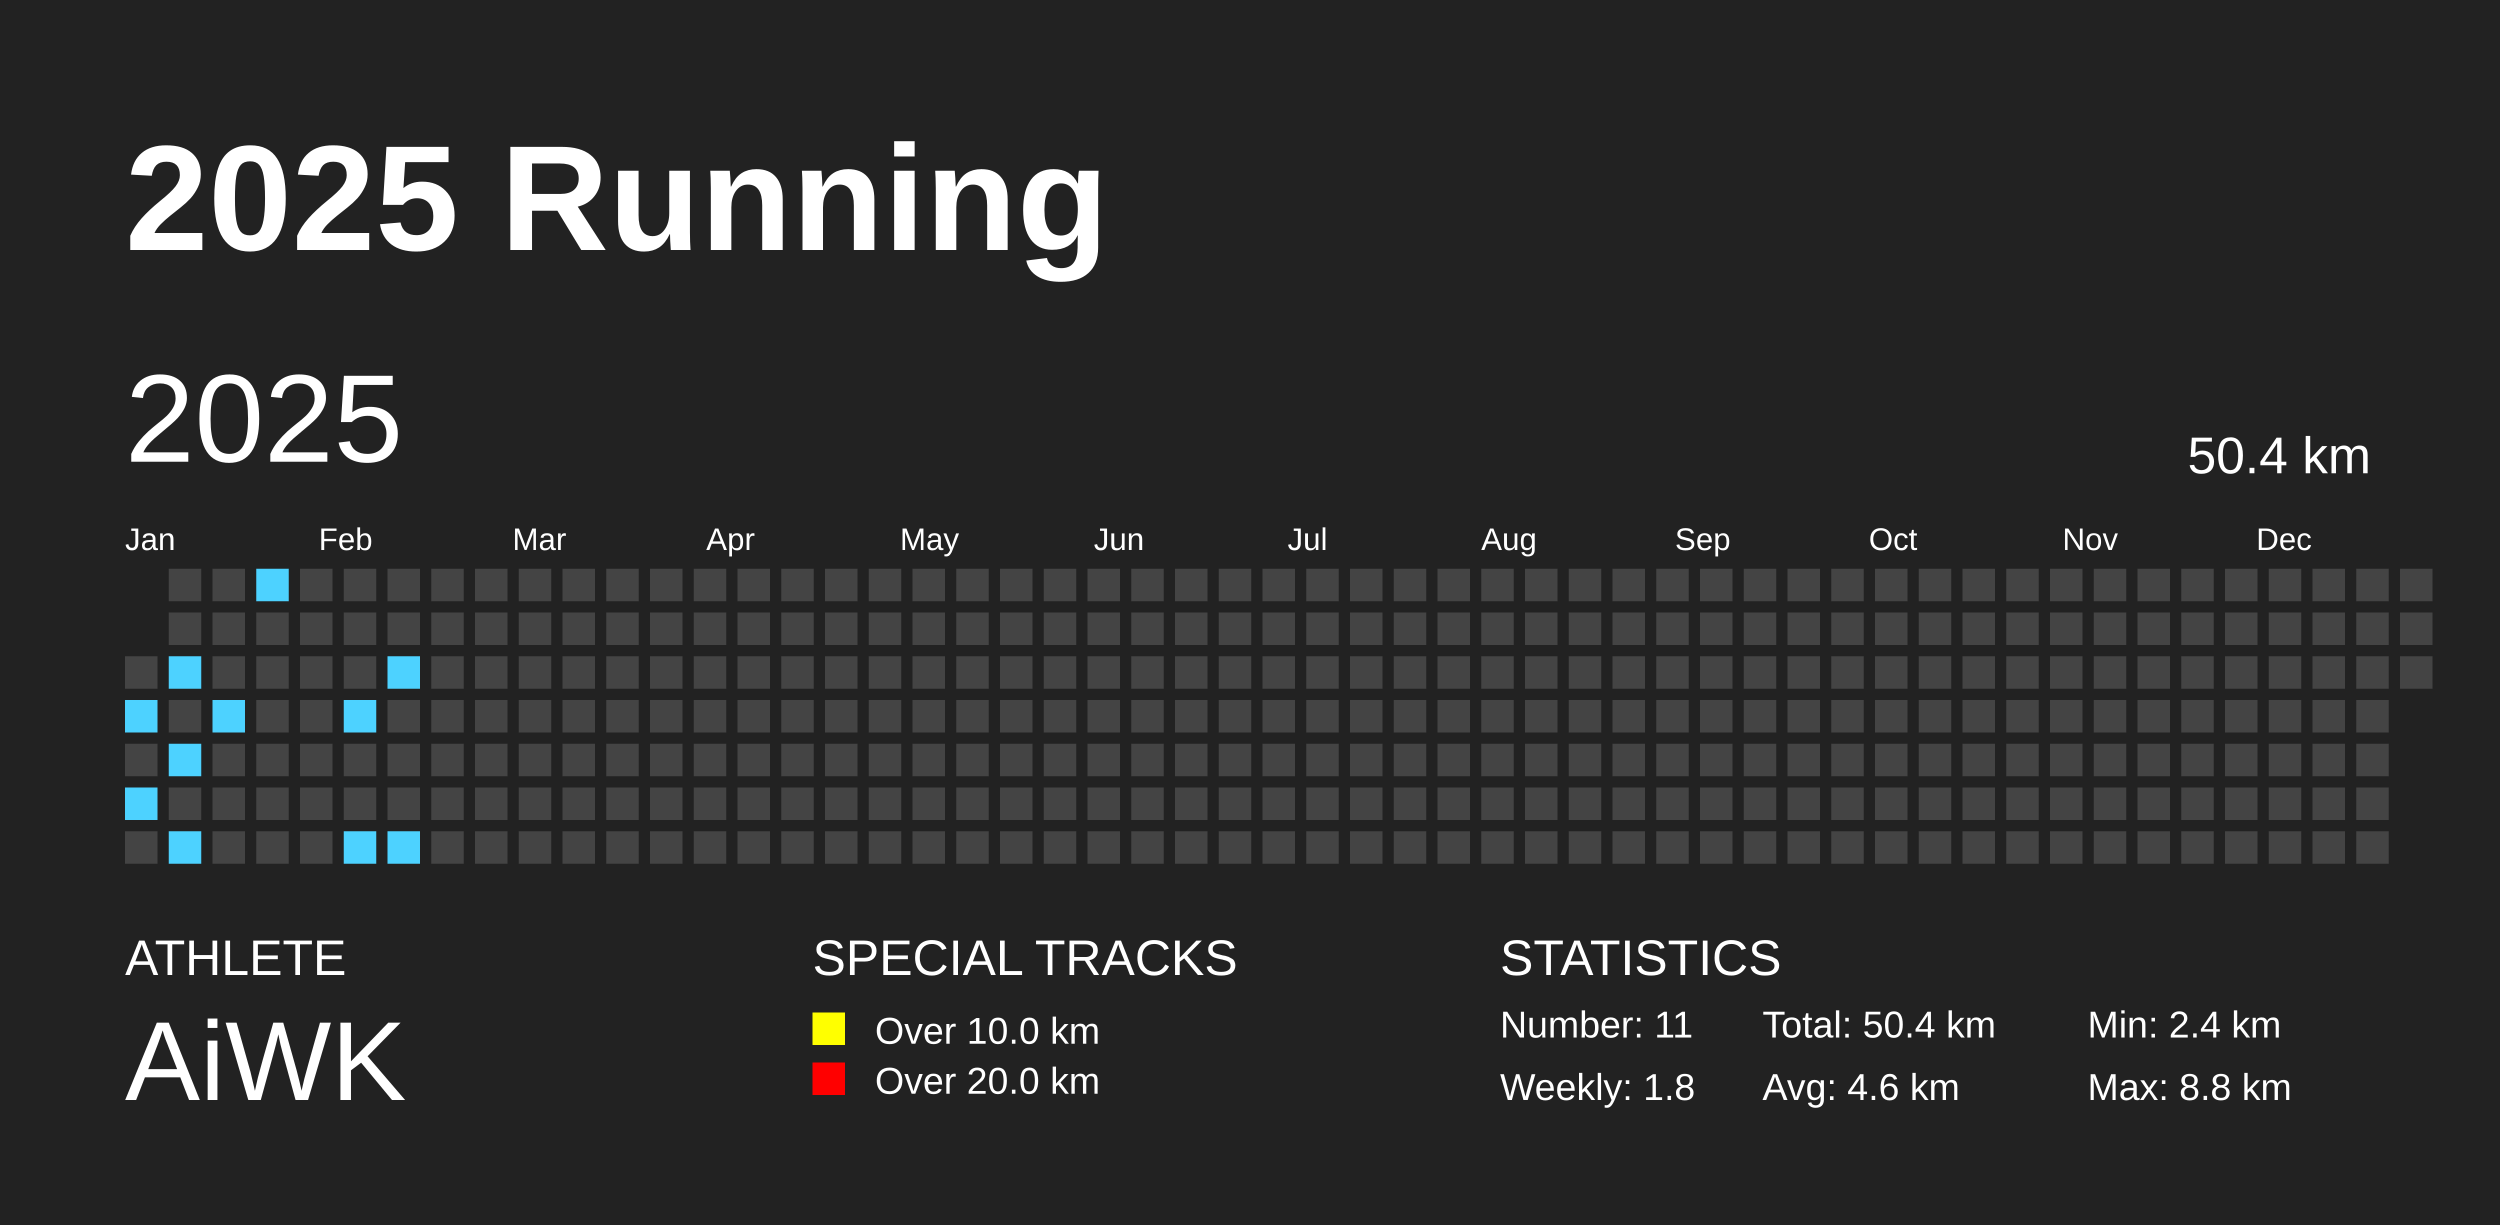
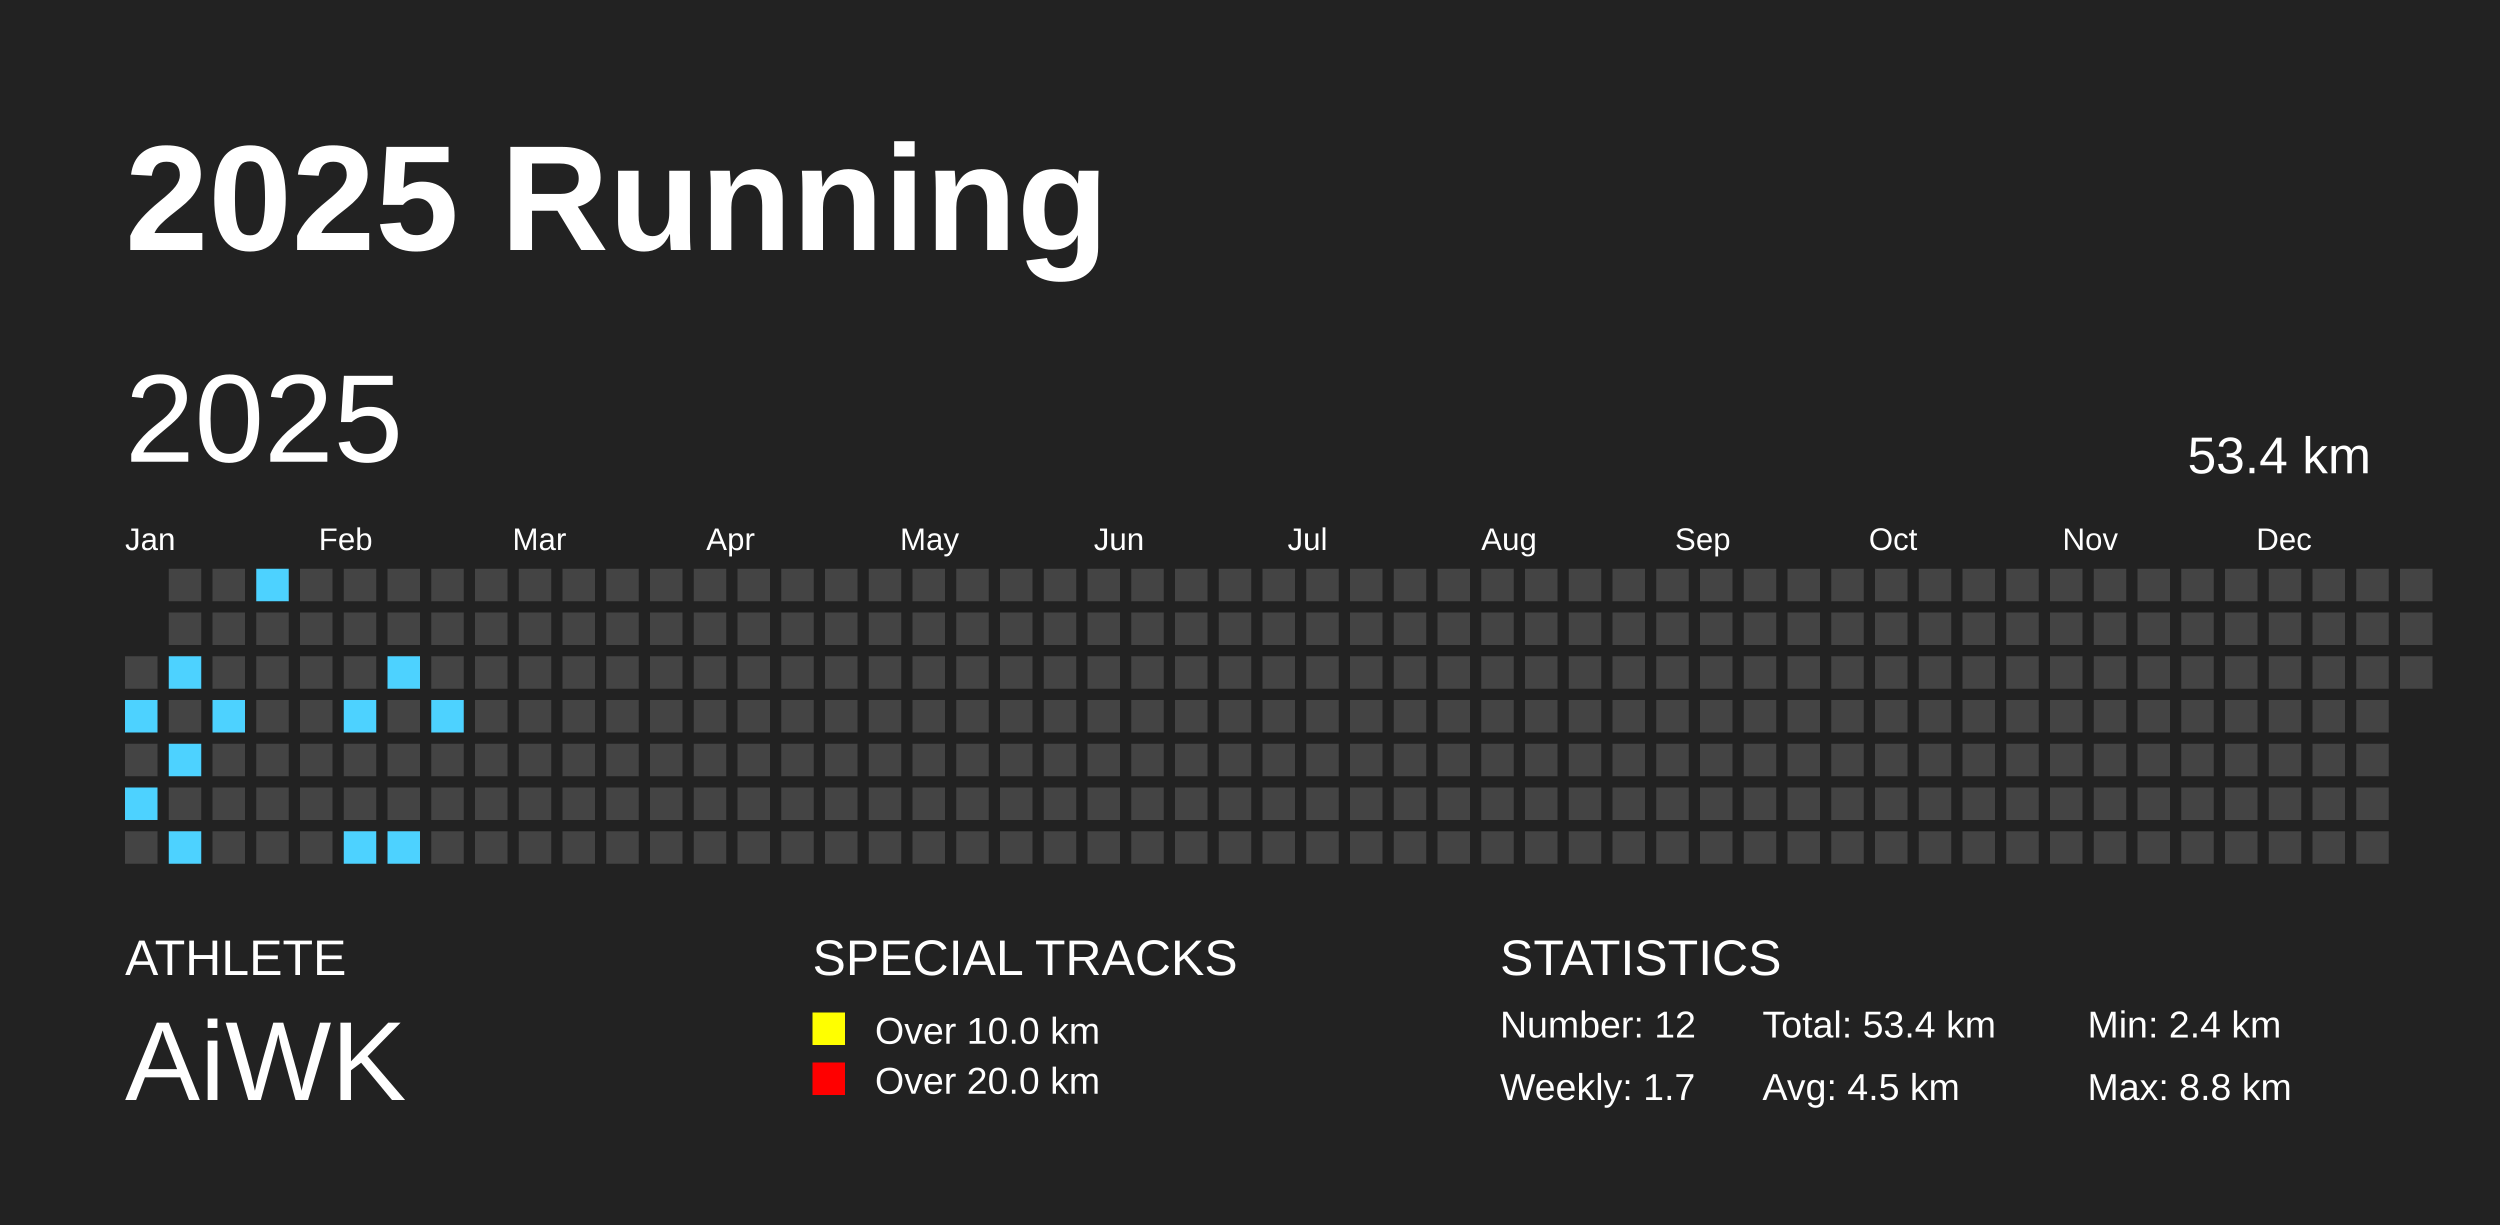
<svg xmlns="http://www.w3.org/2000/svg" baseProfile="full" height="98mm" version="1.1" viewBox="0,0,200,98" width="200mm">
  <defs />
  <rect fill="#222222" height="98" width="200" x="0" y="0" />
  <text fill="#FFFFFF" style="font-size:12px; font-family:Arial; font-weight:bold;" x="10" y="20">2025 Running</text>
  <text fill="#FFFFFF" style="font-size:4px; font-family:Arial" x="10" y="78">ATHLETE</text>
  <text fill="#FFFFFF" style="font-size:9px; font-family:Arial" x="10" y="88">AiWK</text>
  <text fill="#FFFFFF" style="font-size:4px; font-family:Arial" x="65" y="78">SPECIAL TRACKS</text>
  <rect fill="yellow" height="2.6" width="2.6" x="65" y="81" />
  <text fill="#FFFFFF" style="font-size:3px; font-family:Arial" x="70" y="83.5">Over 10.0 km</text>
  <rect fill="red" height="2.6" width="2.6" x="65" y="85" />
  <text fill="#FFFFFF" style="font-size:3px; font-family:Arial" x="70" y="87.5">Over 20.0 km</text>
  <text fill="#FFFFFF" style="font-size:4px; font-family:Arial" x="120" y="78">STATISTICS</text>
-   <text fill="#FFFFFF" style="font-size:3px; font-family:Arial" x="120" y="83">Number: 11</text>
-   <text fill="#FFFFFF" style="font-size:3px; font-family:Arial" x="120" y="88">Weekly: 1.8</text>
-   <text fill="#FFFFFF" style="font-size:3px; font-family:Arial" x="141" y="83">Total: 50.4 km</text>
-   <text fill="#FFFFFF" style="font-size:3px; font-family:Arial" x="141" y="88">Avg: 4.6 km</text>
+   <text fill="#FFFFFF" style="font-size:3px; font-family:Arial" x="120" y="83">Number: 12</text>
+   <text fill="#FFFFFF" style="font-size:3px; font-family:Arial" x="120" y="88">Weekly: 1.7</text>
+   <text fill="#FFFFFF" style="font-size:3px; font-family:Arial" x="141" y="83">Total: 53.4 km</text>
+   <text fill="#FFFFFF" style="font-size:3px; font-family:Arial" x="141" y="88">Avg: 4.5 km</text>
  <text fill="#FFFFFF" style="font-size:3px; font-family:Arial" x="167" y="83">Min: 2.4 km</text>
  <text fill="#FFFFFF" style="font-size:3px; font-family:Arial" x="167" y="88">Max: 8.8 km</text>
  <text dominant-baseline="hanging" fill="#FFFFFF" style="font-size:10.0px; font-family:Arial;" x="10" y="30">2025</text>
-   <text dominant-baseline="hanging" fill="#FFFFFF" style="font-size:4.125px; font-family:Arial;" x="175" y="35">50.4 km</text>
+   <text dominant-baseline="hanging" fill="#FFFFFF" style="font-size:4.125px; font-family:Arial;" x="175" y="35">53.4 km</text>
  <text fill="#FFFFFF" style="font-size:2.5px; font-family:Arial" x="10.0" y="44">Jan</text>
  <text fill="#FFFFFF" style="font-size:2.5px; font-family:Arial" x="25.5" y="44">Feb</text>
  <text fill="#FFFFFF" style="font-size:2.5px; font-family:Arial" x="41.0" y="44">Mar</text>
  <text fill="#FFFFFF" style="font-size:2.5px; font-family:Arial" x="56.5" y="44">Apr</text>
  <text fill="#FFFFFF" style="font-size:2.5px; font-family:Arial" x="72.0" y="44">May</text>
  <text fill="#FFFFFF" style="font-size:2.5px; font-family:Arial" x="87.5" y="44">Jun</text>
  <text fill="#FFFFFF" style="font-size:2.5px; font-family:Arial" x="103.0" y="44">Jul</text>
  <text fill="#FFFFFF" style="font-size:2.5px; font-family:Arial" x="118.5" y="44">Aug</text>
  <text fill="#FFFFFF" style="font-size:2.5px; font-family:Arial" x="134.0" y="44">Sep</text>
  <text fill="#FFFFFF" style="font-size:2.5px; font-family:Arial" x="149.5" y="44">Oct</text>
  <text fill="#FFFFFF" style="font-size:2.5px; font-family:Arial" x="165.0" y="44">Nov</text>
  <text fill="#FFFFFF" style="font-size:2.5px; font-family:Arial" x="180.5" y="44">Dec</text>
  <rect fill="#444444" height="2.6" width="2.6" x="10.0" y="52.5" />
  <rect fill="#4DD2FF" height="2.6" width="2.6" x="10.0" y="56.0" />
  <rect fill="#444444" height="2.6" width="2.6" x="10.0" y="59.5" />
  <rect fill="#4DD2FF" height="2.6" width="2.6" x="10.0" y="63.0" />
  <rect fill="#444444" height="2.6" width="2.6" x="10.0" y="66.5" />
  <rect fill="#444444" height="2.6" width="2.6" x="13.5" y="45.5" />
  <rect fill="#444444" height="2.6" width="2.6" x="13.5" y="49.0" />
  <rect fill="#4DD2FF" height="2.6" width="2.6" x="13.5" y="52.5" />
  <rect fill="#444444" height="2.6" width="2.6" x="13.5" y="56.0" />
  <rect fill="#4DD2FF" height="2.6" width="2.6" x="13.5" y="59.5" />
  <rect fill="#444444" height="2.6" width="2.6" x="13.5" y="63.0" />
  <rect fill="#4DD2FF" height="2.6" width="2.6" x="13.5" y="66.5" />
  <rect fill="#444444" height="2.6" width="2.6" x="17.0" y="45.5" />
  <rect fill="#444444" height="2.6" width="2.6" x="17.0" y="49.0" />
  <rect fill="#444444" height="2.6" width="2.6" x="17.0" y="52.5" />
  <rect fill="#4DD2FF" height="2.6" width="2.6" x="17.0" y="56.0" />
  <rect fill="#444444" height="2.6" width="2.6" x="17.0" y="59.5" />
  <rect fill="#444444" height="2.6" width="2.6" x="17.0" y="63.0" />
  <rect fill="#444444" height="2.6" width="2.6" x="17.0" y="66.5" />
  <rect fill="#4DD2FF" height="2.6" width="2.6" x="20.5" y="45.5" />
  <rect fill="#444444" height="2.6" width="2.6" x="20.5" y="49.0" />
  <rect fill="#444444" height="2.6" width="2.6" x="20.5" y="52.5" />
  <rect fill="#444444" height="2.6" width="2.6" x="20.5" y="56.0" />
  <rect fill="#444444" height="2.6" width="2.6" x="20.5" y="59.5" />
  <rect fill="#444444" height="2.6" width="2.6" x="20.5" y="63.0" />
  <rect fill="#444444" height="2.6" width="2.6" x="20.5" y="66.5" />
  <rect fill="#444444" height="2.6" width="2.6" x="24.0" y="45.5" />
  <rect fill="#444444" height="2.6" width="2.6" x="24.0" y="49.0" />
  <rect fill="#444444" height="2.6" width="2.6" x="24.0" y="52.5" />
  <rect fill="#444444" height="2.6" width="2.6" x="24.0" y="56.0" />
  <rect fill="#444444" height="2.6" width="2.6" x="24.0" y="59.5" />
  <rect fill="#444444" height="2.6" width="2.6" x="24.0" y="63.0" />
  <rect fill="#444444" height="2.6" width="2.6" x="24.0" y="66.5" />
  <rect fill="#444444" height="2.6" width="2.6" x="27.5" y="45.5" />
  <rect fill="#444444" height="2.6" width="2.6" x="27.5" y="49.0" />
  <rect fill="#444444" height="2.6" width="2.6" x="27.5" y="52.5" />
  <rect fill="#4DD2FF" height="2.6" width="2.6" x="27.5" y="56.0" />
  <rect fill="#444444" height="2.6" width="2.6" x="27.5" y="59.5" />
  <rect fill="#444444" height="2.6" width="2.6" x="27.5" y="63.0" />
  <rect fill="#4DD2FF" height="2.6" width="2.6" x="27.5" y="66.5" />
  <rect fill="#444444" height="2.6" width="2.6" x="31.0" y="45.5" />
  <rect fill="#444444" height="2.6" width="2.6" x="31.0" y="49.0" />
  <rect fill="#4DD2FF" height="2.6" width="2.6" x="31.0" y="52.5" />
  <rect fill="#444444" height="2.6" width="2.6" x="31.0" y="56.0" />
  <rect fill="#444444" height="2.6" width="2.6" x="31.0" y="59.5" />
  <rect fill="#444444" height="2.6" width="2.6" x="31.0" y="63.0" />
  <rect fill="#4DD2FF" height="2.6" width="2.6" x="31.0" y="66.5" />
  <rect fill="#444444" height="2.6" width="2.6" x="34.5" y="45.5" />
  <rect fill="#444444" height="2.6" width="2.6" x="34.5" y="49.0" />
  <rect fill="#444444" height="2.6" width="2.6" x="34.5" y="52.5" />
-   <rect fill="#444444" height="2.6" width="2.6" x="34.5" y="56.0" />
+   <rect fill="#4DD2FF" height="2.6" width="2.6" x="34.5" y="56.0" />
  <rect fill="#444444" height="2.6" width="2.6" x="34.5" y="59.5" />
  <rect fill="#444444" height="2.6" width="2.6" x="34.5" y="63.0" />
  <rect fill="#444444" height="2.6" width="2.6" x="34.5" y="66.5" />
  <rect fill="#444444" height="2.6" width="2.6" x="38.0" y="45.5" />
  <rect fill="#444444" height="2.6" width="2.6" x="38.0" y="49.0" />
  <rect fill="#444444" height="2.6" width="2.6" x="38.0" y="52.5" />
  <rect fill="#444444" height="2.6" width="2.6" x="38.0" y="56.0" />
  <rect fill="#444444" height="2.6" width="2.6" x="38.0" y="59.5" />
  <rect fill="#444444" height="2.6" width="2.6" x="38.0" y="63.0" />
  <rect fill="#444444" height="2.6" width="2.6" x="38.0" y="66.5" />
  <rect fill="#444444" height="2.6" width="2.6" x="41.5" y="45.5" />
  <rect fill="#444444" height="2.6" width="2.6" x="41.5" y="49.0" />
  <rect fill="#444444" height="2.6" width="2.6" x="41.5" y="52.5" />
  <rect fill="#444444" height="2.6" width="2.6" x="41.5" y="56.0" />
  <rect fill="#444444" height="2.6" width="2.6" x="41.5" y="59.5" />
  <rect fill="#444444" height="2.6" width="2.6" x="41.5" y="63.0" />
  <rect fill="#444444" height="2.6" width="2.6" x="41.5" y="66.5" />
  <rect fill="#444444" height="2.6" width="2.6" x="45.0" y="45.5" />
  <rect fill="#444444" height="2.6" width="2.6" x="45.0" y="49.0" />
  <rect fill="#444444" height="2.6" width="2.6" x="45.0" y="52.5" />
  <rect fill="#444444" height="2.6" width="2.6" x="45.0" y="56.0" />
  <rect fill="#444444" height="2.6" width="2.6" x="45.0" y="59.5" />
  <rect fill="#444444" height="2.6" width="2.6" x="45.0" y="63.0" />
  <rect fill="#444444" height="2.6" width="2.6" x="45.0" y="66.5" />
  <rect fill="#444444" height="2.6" width="2.6" x="48.5" y="45.5" />
  <rect fill="#444444" height="2.6" width="2.6" x="48.5" y="49.0" />
  <rect fill="#444444" height="2.6" width="2.6" x="48.5" y="52.5" />
  <rect fill="#444444" height="2.6" width="2.6" x="48.5" y="56.0" />
  <rect fill="#444444" height="2.6" width="2.6" x="48.5" y="59.5" />
  <rect fill="#444444" height="2.6" width="2.6" x="48.5" y="63.0" />
  <rect fill="#444444" height="2.6" width="2.6" x="48.5" y="66.5" />
  <rect fill="#444444" height="2.6" width="2.6" x="52.0" y="45.5" />
  <rect fill="#444444" height="2.6" width="2.6" x="52.0" y="49.0" />
  <rect fill="#444444" height="2.6" width="2.6" x="52.0" y="52.5" />
  <rect fill="#444444" height="2.6" width="2.6" x="52.0" y="56.0" />
  <rect fill="#444444" height="2.6" width="2.6" x="52.0" y="59.5" />
  <rect fill="#444444" height="2.6" width="2.6" x="52.0" y="63.0" />
  <rect fill="#444444" height="2.6" width="2.6" x="52.0" y="66.5" />
  <rect fill="#444444" height="2.6" width="2.6" x="55.5" y="45.5" />
  <rect fill="#444444" height="2.6" width="2.6" x="55.5" y="49.0" />
  <rect fill="#444444" height="2.6" width="2.6" x="55.5" y="52.5" />
  <rect fill="#444444" height="2.6" width="2.6" x="55.5" y="56.0" />
  <rect fill="#444444" height="2.6" width="2.6" x="55.5" y="59.5" />
  <rect fill="#444444" height="2.6" width="2.6" x="55.5" y="63.0" />
  <rect fill="#444444" height="2.6" width="2.6" x="55.5" y="66.5" />
  <rect fill="#444444" height="2.6" width="2.6" x="59.0" y="45.5" />
  <rect fill="#444444" height="2.6" width="2.6" x="59.0" y="49.0" />
  <rect fill="#444444" height="2.6" width="2.6" x="59.0" y="52.5" />
  <rect fill="#444444" height="2.6" width="2.6" x="59.0" y="56.0" />
  <rect fill="#444444" height="2.6" width="2.6" x="59.0" y="59.5" />
  <rect fill="#444444" height="2.6" width="2.6" x="59.0" y="63.0" />
  <rect fill="#444444" height="2.6" width="2.6" x="59.0" y="66.5" />
  <rect fill="#444444" height="2.6" width="2.6" x="62.5" y="45.5" />
  <rect fill="#444444" height="2.6" width="2.6" x="62.5" y="49.0" />
  <rect fill="#444444" height="2.6" width="2.6" x="62.5" y="52.5" />
  <rect fill="#444444" height="2.6" width="2.6" x="62.5" y="56.0" />
  <rect fill="#444444" height="2.6" width="2.6" x="62.5" y="59.5" />
  <rect fill="#444444" height="2.6" width="2.6" x="62.5" y="63.0" />
  <rect fill="#444444" height="2.6" width="2.6" x="62.5" y="66.5" />
  <rect fill="#444444" height="2.6" width="2.6" x="66.0" y="45.5" />
  <rect fill="#444444" height="2.6" width="2.6" x="66.0" y="49.0" />
  <rect fill="#444444" height="2.6" width="2.6" x="66.0" y="52.5" />
  <rect fill="#444444" height="2.6" width="2.6" x="66.0" y="56.0" />
  <rect fill="#444444" height="2.6" width="2.6" x="66.0" y="59.5" />
  <rect fill="#444444" height="2.6" width="2.6" x="66.0" y="63.0" />
  <rect fill="#444444" height="2.6" width="2.6" x="66.0" y="66.5" />
  <rect fill="#444444" height="2.6" width="2.6" x="69.5" y="45.5" />
  <rect fill="#444444" height="2.6" width="2.6" x="69.5" y="49.0" />
  <rect fill="#444444" height="2.6" width="2.6" x="69.5" y="52.5" />
  <rect fill="#444444" height="2.6" width="2.6" x="69.5" y="56.0" />
  <rect fill="#444444" height="2.6" width="2.6" x="69.5" y="59.5" />
  <rect fill="#444444" height="2.6" width="2.6" x="69.5" y="63.0" />
  <rect fill="#444444" height="2.6" width="2.6" x="69.5" y="66.5" />
  <rect fill="#444444" height="2.6" width="2.6" x="73.0" y="45.5" />
  <rect fill="#444444" height="2.6" width="2.6" x="73.0" y="49.0" />
  <rect fill="#444444" height="2.6" width="2.6" x="73.0" y="52.5" />
  <rect fill="#444444" height="2.6" width="2.6" x="73.0" y="56.0" />
  <rect fill="#444444" height="2.6" width="2.6" x="73.0" y="59.5" />
  <rect fill="#444444" height="2.6" width="2.6" x="73.0" y="63.0" />
  <rect fill="#444444" height="2.6" width="2.6" x="73.0" y="66.5" />
  <rect fill="#444444" height="2.6" width="2.6" x="76.5" y="45.5" />
  <rect fill="#444444" height="2.6" width="2.6" x="76.5" y="49.0" />
  <rect fill="#444444" height="2.6" width="2.6" x="76.5" y="52.5" />
  <rect fill="#444444" height="2.6" width="2.6" x="76.5" y="56.0" />
  <rect fill="#444444" height="2.6" width="2.6" x="76.5" y="59.5" />
  <rect fill="#444444" height="2.6" width="2.6" x="76.5" y="63.0" />
  <rect fill="#444444" height="2.6" width="2.6" x="76.5" y="66.5" />
  <rect fill="#444444" height="2.6" width="2.6" x="80.0" y="45.5" />
  <rect fill="#444444" height="2.6" width="2.6" x="80.0" y="49.0" />
  <rect fill="#444444" height="2.6" width="2.6" x="80.0" y="52.5" />
  <rect fill="#444444" height="2.6" width="2.6" x="80.0" y="56.0" />
  <rect fill="#444444" height="2.6" width="2.6" x="80.0" y="59.5" />
  <rect fill="#444444" height="2.6" width="2.6" x="80.0" y="63.0" />
  <rect fill="#444444" height="2.6" width="2.6" x="80.0" y="66.5" />
  <rect fill="#444444" height="2.6" width="2.6" x="83.5" y="45.5" />
  <rect fill="#444444" height="2.6" width="2.6" x="83.5" y="49.0" />
  <rect fill="#444444" height="2.6" width="2.6" x="83.5" y="52.5" />
  <rect fill="#444444" height="2.6" width="2.6" x="83.5" y="56.0" />
  <rect fill="#444444" height="2.6" width="2.6" x="83.5" y="59.5" />
  <rect fill="#444444" height="2.6" width="2.6" x="83.5" y="63.0" />
  <rect fill="#444444" height="2.6" width="2.6" x="83.5" y="66.5" />
  <rect fill="#444444" height="2.6" width="2.6" x="87.0" y="45.5" />
  <rect fill="#444444" height="2.6" width="2.6" x="87.0" y="49.0" />
  <rect fill="#444444" height="2.6" width="2.6" x="87.0" y="52.5" />
  <rect fill="#444444" height="2.6" width="2.6" x="87.0" y="56.0" />
  <rect fill="#444444" height="2.6" width="2.6" x="87.0" y="59.5" />
  <rect fill="#444444" height="2.6" width="2.6" x="87.0" y="63.0" />
  <rect fill="#444444" height="2.6" width="2.6" x="87.0" y="66.5" />
  <rect fill="#444444" height="2.6" width="2.6" x="90.5" y="45.5" />
  <rect fill="#444444" height="2.6" width="2.6" x="90.5" y="49.0" />
  <rect fill="#444444" height="2.6" width="2.6" x="90.5" y="52.5" />
  <rect fill="#444444" height="2.6" width="2.6" x="90.5" y="56.0" />
  <rect fill="#444444" height="2.6" width="2.6" x="90.5" y="59.5" />
  <rect fill="#444444" height="2.6" width="2.6" x="90.5" y="63.0" />
  <rect fill="#444444" height="2.6" width="2.6" x="90.5" y="66.5" />
  <rect fill="#444444" height="2.6" width="2.6" x="94.0" y="45.5" />
  <rect fill="#444444" height="2.6" width="2.6" x="94.0" y="49.0" />
  <rect fill="#444444" height="2.6" width="2.6" x="94.0" y="52.5" />
  <rect fill="#444444" height="2.6" width="2.6" x="94.0" y="56.0" />
  <rect fill="#444444" height="2.6" width="2.6" x="94.0" y="59.5" />
  <rect fill="#444444" height="2.6" width="2.6" x="94.0" y="63.0" />
  <rect fill="#444444" height="2.6" width="2.6" x="94.0" y="66.5" />
  <rect fill="#444444" height="2.6" width="2.6" x="97.5" y="45.5" />
  <rect fill="#444444" height="2.6" width="2.6" x="97.5" y="49.0" />
  <rect fill="#444444" height="2.6" width="2.6" x="97.5" y="52.5" />
  <rect fill="#444444" height="2.6" width="2.6" x="97.5" y="56.0" />
  <rect fill="#444444" height="2.6" width="2.6" x="97.5" y="59.5" />
  <rect fill="#444444" height="2.6" width="2.6" x="97.5" y="63.0" />
  <rect fill="#444444" height="2.6" width="2.6" x="97.5" y="66.5" />
  <rect fill="#444444" height="2.6" width="2.6" x="101.0" y="45.5" />
  <rect fill="#444444" height="2.6" width="2.6" x="101.0" y="49.0" />
  <rect fill="#444444" height="2.6" width="2.6" x="101.0" y="52.5" />
  <rect fill="#444444" height="2.6" width="2.6" x="101.0" y="56.0" />
  <rect fill="#444444" height="2.6" width="2.6" x="101.0" y="59.5" />
  <rect fill="#444444" height="2.6" width="2.6" x="101.0" y="63.0" />
  <rect fill="#444444" height="2.6" width="2.6" x="101.0" y="66.5" />
  <rect fill="#444444" height="2.6" width="2.6" x="104.5" y="45.5" />
  <rect fill="#444444" height="2.6" width="2.6" x="104.5" y="49.0" />
  <rect fill="#444444" height="2.6" width="2.6" x="104.5" y="52.5" />
  <rect fill="#444444" height="2.6" width="2.6" x="104.5" y="56.0" />
  <rect fill="#444444" height="2.6" width="2.6" x="104.5" y="59.5" />
  <rect fill="#444444" height="2.6" width="2.6" x="104.5" y="63.0" />
  <rect fill="#444444" height="2.6" width="2.6" x="104.5" y="66.5" />
  <rect fill="#444444" height="2.6" width="2.6" x="108.0" y="45.5" />
  <rect fill="#444444" height="2.6" width="2.6" x="108.0" y="49.0" />
  <rect fill="#444444" height="2.6" width="2.6" x="108.0" y="52.5" />
  <rect fill="#444444" height="2.6" width="2.6" x="108.0" y="56.0" />
  <rect fill="#444444" height="2.6" width="2.6" x="108.0" y="59.5" />
  <rect fill="#444444" height="2.6" width="2.6" x="108.0" y="63.0" />
  <rect fill="#444444" height="2.6" width="2.6" x="108.0" y="66.5" />
  <rect fill="#444444" height="2.6" width="2.6" x="111.5" y="45.5" />
  <rect fill="#444444" height="2.6" width="2.6" x="111.5" y="49.0" />
  <rect fill="#444444" height="2.6" width="2.6" x="111.5" y="52.5" />
  <rect fill="#444444" height="2.6" width="2.6" x="111.5" y="56.0" />
  <rect fill="#444444" height="2.6" width="2.6" x="111.5" y="59.5" />
  <rect fill="#444444" height="2.6" width="2.6" x="111.5" y="63.0" />
  <rect fill="#444444" height="2.6" width="2.6" x="111.5" y="66.5" />
  <rect fill="#444444" height="2.6" width="2.6" x="115.0" y="45.5" />
  <rect fill="#444444" height="2.6" width="2.6" x="115.0" y="49.0" />
  <rect fill="#444444" height="2.6" width="2.6" x="115.0" y="52.5" />
  <rect fill="#444444" height="2.6" width="2.6" x="115.0" y="56.0" />
  <rect fill="#444444" height="2.6" width="2.6" x="115.0" y="59.5" />
  <rect fill="#444444" height="2.6" width="2.6" x="115.0" y="63.0" />
  <rect fill="#444444" height="2.6" width="2.6" x="115.0" y="66.5" />
  <rect fill="#444444" height="2.6" width="2.6" x="118.5" y="45.5" />
  <rect fill="#444444" height="2.6" width="2.6" x="118.5" y="49.0" />
  <rect fill="#444444" height="2.6" width="2.6" x="118.5" y="52.5" />
  <rect fill="#444444" height="2.6" width="2.6" x="118.5" y="56.0" />
  <rect fill="#444444" height="2.6" width="2.6" x="118.5" y="59.5" />
  <rect fill="#444444" height="2.6" width="2.6" x="118.5" y="63.0" />
  <rect fill="#444444" height="2.6" width="2.6" x="118.5" y="66.5" />
  <rect fill="#444444" height="2.6" width="2.6" x="122.0" y="45.5" />
  <rect fill="#444444" height="2.6" width="2.6" x="122.0" y="49.0" />
  <rect fill="#444444" height="2.6" width="2.6" x="122.0" y="52.5" />
  <rect fill="#444444" height="2.6" width="2.6" x="122.0" y="56.0" />
  <rect fill="#444444" height="2.6" width="2.6" x="122.0" y="59.5" />
  <rect fill="#444444" height="2.6" width="2.6" x="122.0" y="63.0" />
  <rect fill="#444444" height="2.6" width="2.6" x="122.0" y="66.5" />
  <rect fill="#444444" height="2.6" width="2.6" x="125.5" y="45.5" />
  <rect fill="#444444" height="2.6" width="2.6" x="125.5" y="49.0" />
  <rect fill="#444444" height="2.6" width="2.6" x="125.5" y="52.5" />
  <rect fill="#444444" height="2.6" width="2.6" x="125.5" y="56.0" />
  <rect fill="#444444" height="2.6" width="2.6" x="125.5" y="59.5" />
  <rect fill="#444444" height="2.6" width="2.6" x="125.5" y="63.0" />
  <rect fill="#444444" height="2.6" width="2.6" x="125.5" y="66.5" />
  <rect fill="#444444" height="2.6" width="2.6" x="129.0" y="45.5" />
  <rect fill="#444444" height="2.6" width="2.6" x="129.0" y="49.0" />
  <rect fill="#444444" height="2.6" width="2.6" x="129.0" y="52.5" />
  <rect fill="#444444" height="2.6" width="2.6" x="129.0" y="56.0" />
  <rect fill="#444444" height="2.6" width="2.6" x="129.0" y="59.5" />
  <rect fill="#444444" height="2.6" width="2.6" x="129.0" y="63.0" />
  <rect fill="#444444" height="2.6" width="2.6" x="129.0" y="66.5" />
  <rect fill="#444444" height="2.6" width="2.6" x="132.5" y="45.5" />
  <rect fill="#444444" height="2.6" width="2.6" x="132.5" y="49.0" />
  <rect fill="#444444" height="2.6" width="2.6" x="132.5" y="52.5" />
  <rect fill="#444444" height="2.6" width="2.6" x="132.5" y="56.0" />
  <rect fill="#444444" height="2.6" width="2.6" x="132.5" y="59.5" />
  <rect fill="#444444" height="2.6" width="2.6" x="132.5" y="63.0" />
  <rect fill="#444444" height="2.6" width="2.6" x="132.5" y="66.5" />
  <rect fill="#444444" height="2.6" width="2.6" x="136.0" y="45.5" />
  <rect fill="#444444" height="2.6" width="2.6" x="136.0" y="49.0" />
  <rect fill="#444444" height="2.6" width="2.6" x="136.0" y="52.5" />
  <rect fill="#444444" height="2.6" width="2.6" x="136.0" y="56.0" />
  <rect fill="#444444" height="2.6" width="2.6" x="136.0" y="59.5" />
  <rect fill="#444444" height="2.6" width="2.6" x="136.0" y="63.0" />
  <rect fill="#444444" height="2.6" width="2.6" x="136.0" y="66.5" />
  <rect fill="#444444" height="2.6" width="2.6" x="139.5" y="45.5" />
  <rect fill="#444444" height="2.6" width="2.6" x="139.5" y="49.0" />
  <rect fill="#444444" height="2.6" width="2.6" x="139.5" y="52.5" />
  <rect fill="#444444" height="2.6" width="2.6" x="139.5" y="56.0" />
  <rect fill="#444444" height="2.6" width="2.6" x="139.5" y="59.5" />
  <rect fill="#444444" height="2.6" width="2.6" x="139.5" y="63.0" />
  <rect fill="#444444" height="2.6" width="2.6" x="139.5" y="66.5" />
  <rect fill="#444444" height="2.6" width="2.6" x="143.0" y="45.5" />
  <rect fill="#444444" height="2.6" width="2.6" x="143.0" y="49.0" />
  <rect fill="#444444" height="2.6" width="2.6" x="143.0" y="52.5" />
  <rect fill="#444444" height="2.6" width="2.6" x="143.0" y="56.0" />
  <rect fill="#444444" height="2.6" width="2.6" x="143.0" y="59.5" />
  <rect fill="#444444" height="2.6" width="2.6" x="143.0" y="63.0" />
  <rect fill="#444444" height="2.6" width="2.6" x="143.0" y="66.5" />
  <rect fill="#444444" height="2.6" width="2.6" x="146.5" y="45.5" />
  <rect fill="#444444" height="2.6" width="2.6" x="146.5" y="49.0" />
  <rect fill="#444444" height="2.6" width="2.6" x="146.5" y="52.5" />
  <rect fill="#444444" height="2.6" width="2.6" x="146.5" y="56.0" />
  <rect fill="#444444" height="2.6" width="2.6" x="146.5" y="59.5" />
  <rect fill="#444444" height="2.6" width="2.6" x="146.5" y="63.0" />
  <rect fill="#444444" height="2.6" width="2.6" x="146.5" y="66.5" />
  <rect fill="#444444" height="2.6" width="2.6" x="150.0" y="45.5" />
  <rect fill="#444444" height="2.6" width="2.6" x="150.0" y="49.0" />
  <rect fill="#444444" height="2.6" width="2.6" x="150.0" y="52.5" />
  <rect fill="#444444" height="2.6" width="2.6" x="150.0" y="56.0" />
  <rect fill="#444444" height="2.6" width="2.6" x="150.0" y="59.5" />
  <rect fill="#444444" height="2.6" width="2.6" x="150.0" y="63.0" />
  <rect fill="#444444" height="2.6" width="2.6" x="150.0" y="66.5" />
  <rect fill="#444444" height="2.6" width="2.6" x="153.5" y="45.5" />
  <rect fill="#444444" height="2.6" width="2.6" x="153.5" y="49.0" />
  <rect fill="#444444" height="2.6" width="2.6" x="153.5" y="52.5" />
  <rect fill="#444444" height="2.6" width="2.6" x="153.5" y="56.0" />
  <rect fill="#444444" height="2.6" width="2.6" x="153.5" y="59.5" />
  <rect fill="#444444" height="2.6" width="2.6" x="153.5" y="63.0" />
  <rect fill="#444444" height="2.6" width="2.6" x="153.5" y="66.5" />
  <rect fill="#444444" height="2.6" width="2.6" x="157.0" y="45.5" />
  <rect fill="#444444" height="2.6" width="2.6" x="157.0" y="49.0" />
  <rect fill="#444444" height="2.6" width="2.6" x="157.0" y="52.5" />
  <rect fill="#444444" height="2.6" width="2.6" x="157.0" y="56.0" />
  <rect fill="#444444" height="2.6" width="2.6" x="157.0" y="59.5" />
  <rect fill="#444444" height="2.6" width="2.6" x="157.0" y="63.0" />
  <rect fill="#444444" height="2.6" width="2.6" x="157.0" y="66.5" />
  <rect fill="#444444" height="2.6" width="2.6" x="160.5" y="45.5" />
  <rect fill="#444444" height="2.6" width="2.6" x="160.5" y="49.0" />
  <rect fill="#444444" height="2.6" width="2.6" x="160.5" y="52.5" />
  <rect fill="#444444" height="2.6" width="2.6" x="160.5" y="56.0" />
  <rect fill="#444444" height="2.6" width="2.6" x="160.5" y="59.5" />
  <rect fill="#444444" height="2.6" width="2.6" x="160.5" y="63.0" />
  <rect fill="#444444" height="2.6" width="2.6" x="160.5" y="66.5" />
  <rect fill="#444444" height="2.6" width="2.6" x="164.0" y="45.5" />
  <rect fill="#444444" height="2.6" width="2.6" x="164.0" y="49.0" />
  <rect fill="#444444" height="2.6" width="2.6" x="164.0" y="52.5" />
  <rect fill="#444444" height="2.6" width="2.6" x="164.0" y="56.0" />
  <rect fill="#444444" height="2.6" width="2.6" x="164.0" y="59.5" />
  <rect fill="#444444" height="2.6" width="2.6" x="164.0" y="63.0" />
  <rect fill="#444444" height="2.6" width="2.6" x="164.0" y="66.5" />
  <rect fill="#444444" height="2.6" width="2.6" x="167.5" y="45.5" />
  <rect fill="#444444" height="2.6" width="2.6" x="167.5" y="49.0" />
  <rect fill="#444444" height="2.6" width="2.6" x="167.5" y="52.5" />
  <rect fill="#444444" height="2.6" width="2.6" x="167.5" y="56.0" />
  <rect fill="#444444" height="2.6" width="2.6" x="167.5" y="59.5" />
  <rect fill="#444444" height="2.6" width="2.6" x="167.5" y="63.0" />
  <rect fill="#444444" height="2.6" width="2.6" x="167.5" y="66.5" />
  <rect fill="#444444" height="2.6" width="2.6" x="171.0" y="45.5" />
  <rect fill="#444444" height="2.6" width="2.6" x="171.0" y="49.0" />
  <rect fill="#444444" height="2.6" width="2.6" x="171.0" y="52.5" />
  <rect fill="#444444" height="2.6" width="2.6" x="171.0" y="56.0" />
  <rect fill="#444444" height="2.6" width="2.6" x="171.0" y="59.5" />
  <rect fill="#444444" height="2.6" width="2.6" x="171.0" y="63.0" />
  <rect fill="#444444" height="2.6" width="2.6" x="171.0" y="66.5" />
  <rect fill="#444444" height="2.6" width="2.6" x="174.5" y="45.5" />
  <rect fill="#444444" height="2.6" width="2.6" x="174.5" y="49.0" />
  <rect fill="#444444" height="2.6" width="2.6" x="174.5" y="52.5" />
  <rect fill="#444444" height="2.6" width="2.6" x="174.5" y="56.0" />
  <rect fill="#444444" height="2.6" width="2.6" x="174.5" y="59.5" />
  <rect fill="#444444" height="2.6" width="2.6" x="174.5" y="63.0" />
  <rect fill="#444444" height="2.6" width="2.6" x="174.5" y="66.5" />
  <rect fill="#444444" height="2.6" width="2.6" x="178.0" y="45.5" />
  <rect fill="#444444" height="2.6" width="2.6" x="178.0" y="49.0" />
  <rect fill="#444444" height="2.6" width="2.6" x="178.0" y="52.5" />
  <rect fill="#444444" height="2.6" width="2.6" x="178.0" y="56.0" />
  <rect fill="#444444" height="2.6" width="2.6" x="178.0" y="59.5" />
  <rect fill="#444444" height="2.6" width="2.6" x="178.0" y="63.0" />
  <rect fill="#444444" height="2.6" width="2.6" x="178.0" y="66.5" />
  <rect fill="#444444" height="2.6" width="2.6" x="181.5" y="45.5" />
  <rect fill="#444444" height="2.6" width="2.6" x="181.5" y="49.0" />
  <rect fill="#444444" height="2.6" width="2.6" x="181.5" y="52.5" />
  <rect fill="#444444" height="2.6" width="2.6" x="181.5" y="56.0" />
  <rect fill="#444444" height="2.6" width="2.6" x="181.5" y="59.5" />
  <rect fill="#444444" height="2.6" width="2.6" x="181.5" y="63.0" />
  <rect fill="#444444" height="2.6" width="2.6" x="181.5" y="66.5" />
  <rect fill="#444444" height="2.6" width="2.6" x="185.0" y="45.5" />
  <rect fill="#444444" height="2.6" width="2.6" x="185.0" y="49.0" />
  <rect fill="#444444" height="2.6" width="2.6" x="185.0" y="52.5" />
  <rect fill="#444444" height="2.6" width="2.6" x="185.0" y="56.0" />
  <rect fill="#444444" height="2.6" width="2.6" x="185.0" y="59.5" />
  <rect fill="#444444" height="2.6" width="2.6" x="185.0" y="63.0" />
  <rect fill="#444444" height="2.6" width="2.6" x="185.0" y="66.5" />
  <rect fill="#444444" height="2.6" width="2.6" x="188.5" y="45.5" />
  <rect fill="#444444" height="2.6" width="2.6" x="188.5" y="49.0" />
  <rect fill="#444444" height="2.6" width="2.6" x="188.5" y="52.5" />
  <rect fill="#444444" height="2.6" width="2.6" x="188.5" y="56.0" />
  <rect fill="#444444" height="2.6" width="2.6" x="188.5" y="59.5" />
  <rect fill="#444444" height="2.6" width="2.6" x="188.5" y="63.0" />
  <rect fill="#444444" height="2.6" width="2.6" x="188.5" y="66.5" />
  <rect fill="#444444" height="2.6" width="2.6" x="192.0" y="45.5" />
  <rect fill="#444444" height="2.6" width="2.6" x="192.0" y="49.0" />
  <rect fill="#444444" height="2.6" width="2.6" x="192.0" y="52.5" />
</svg>
